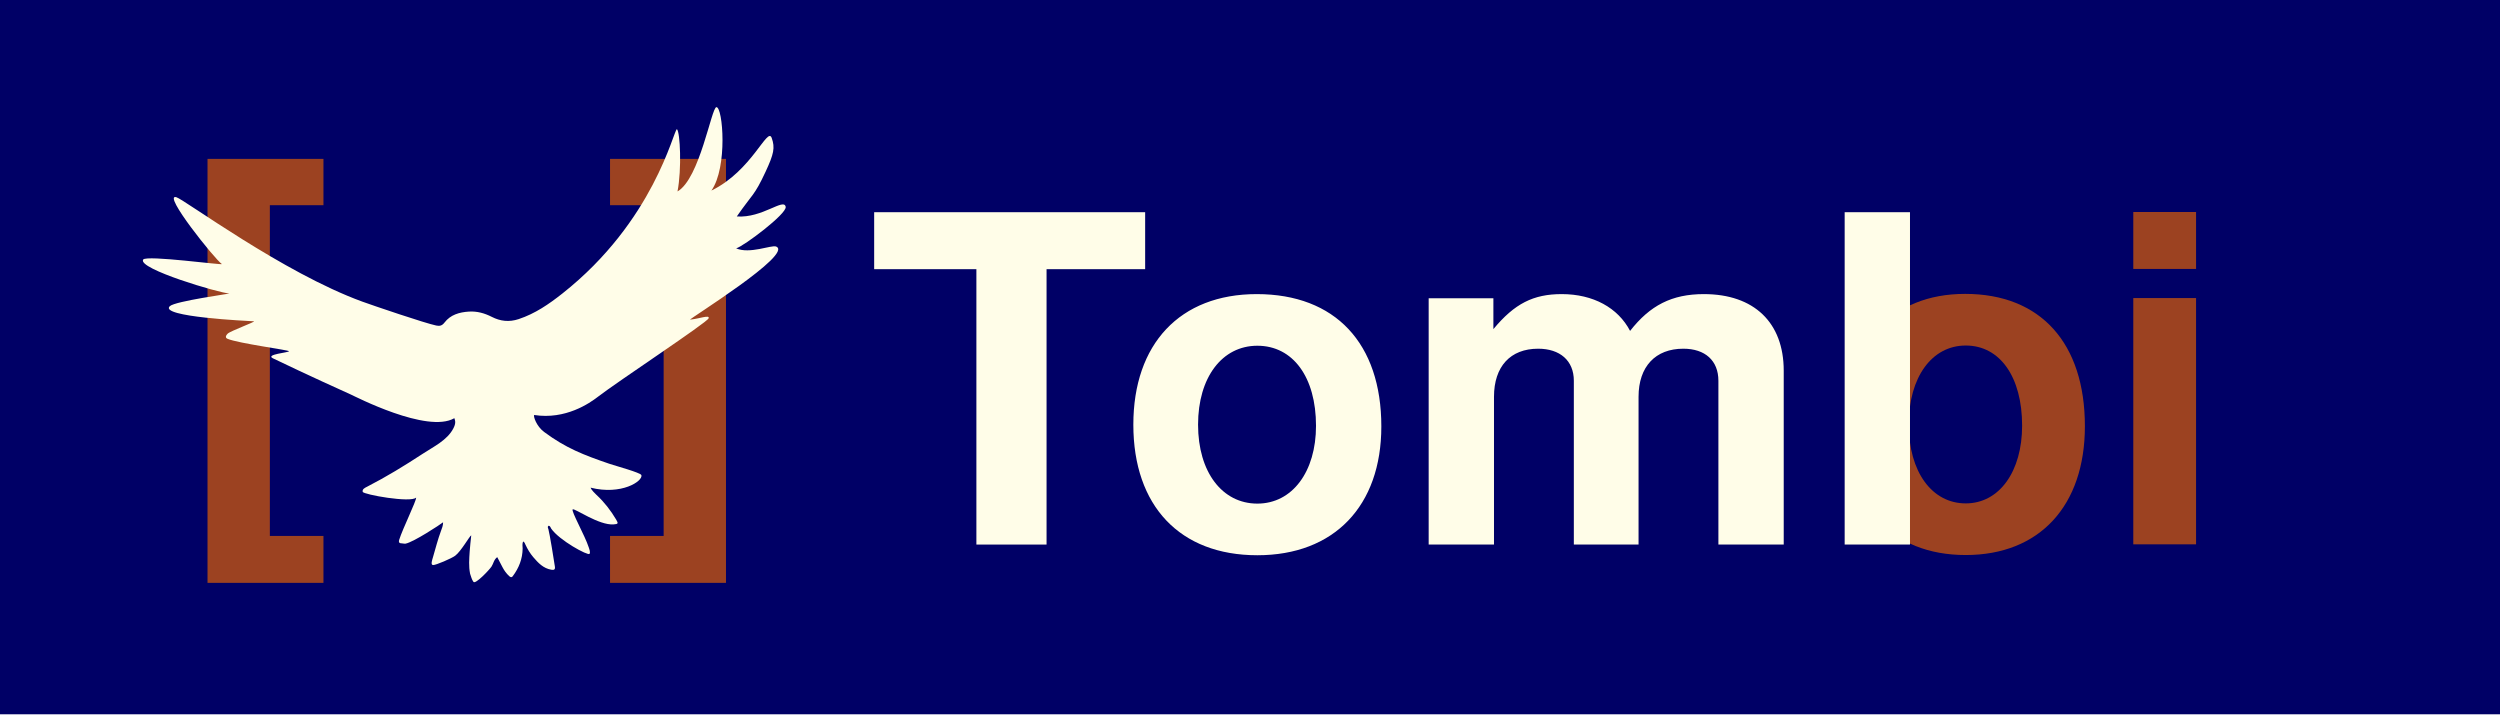
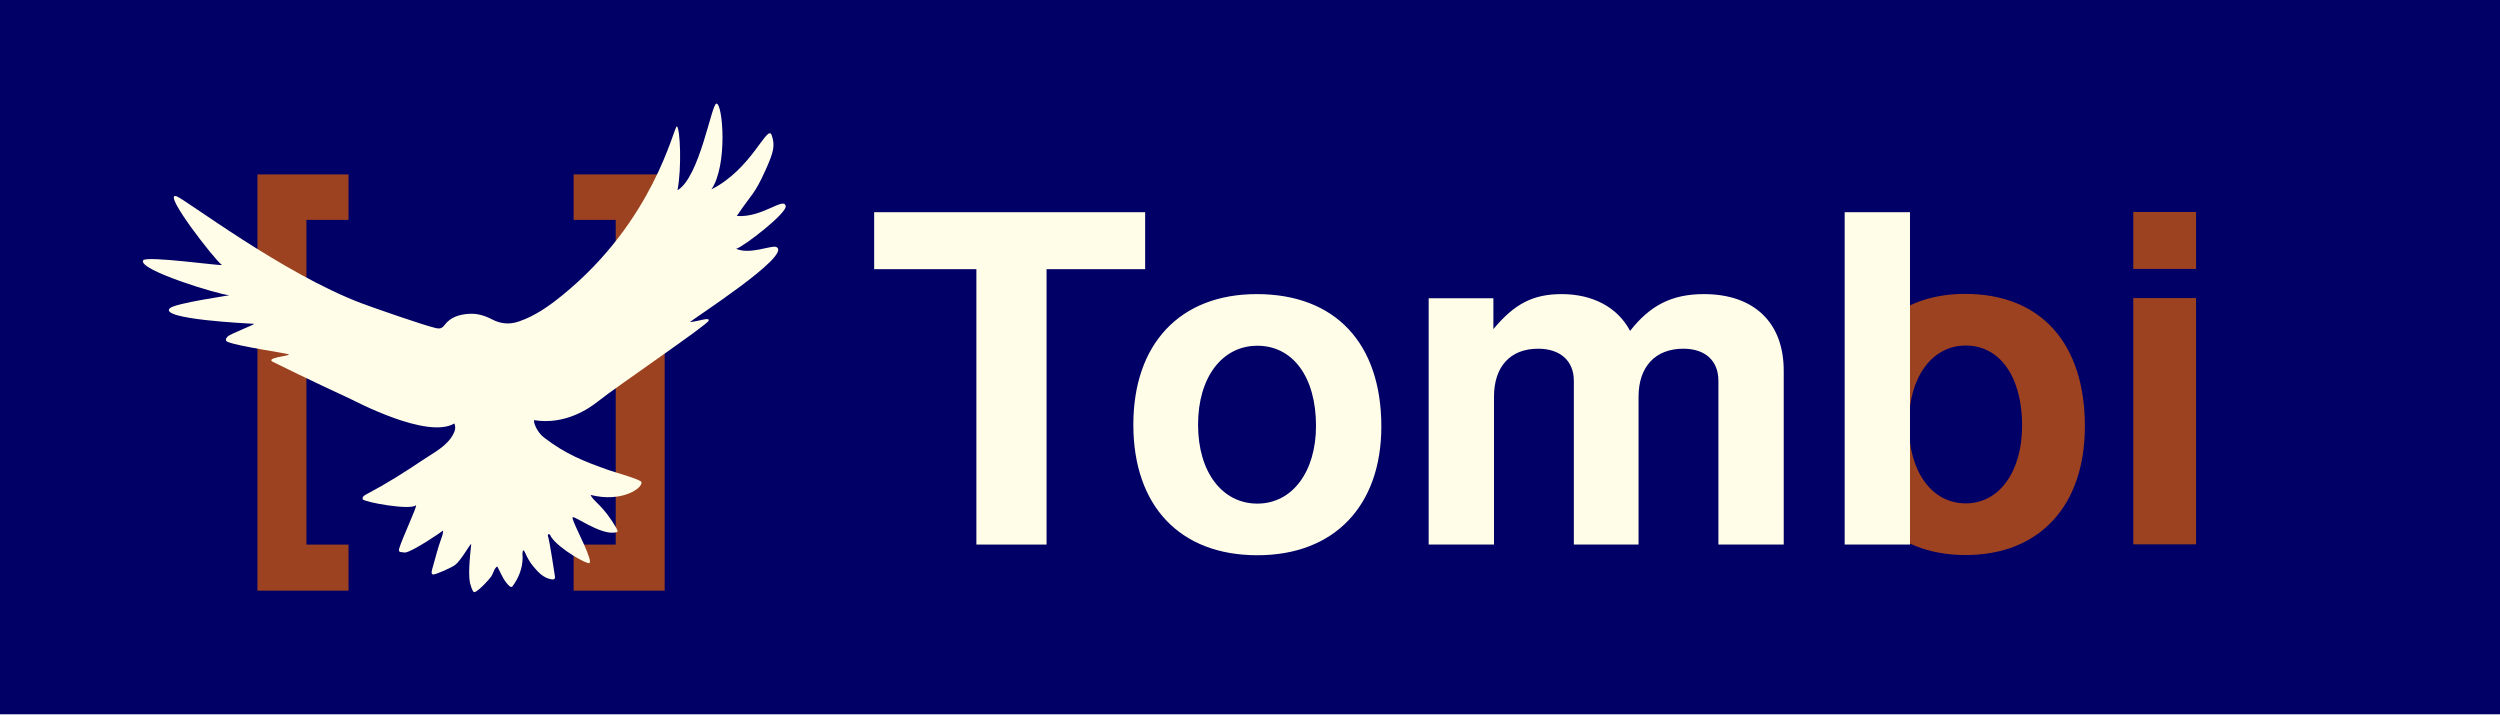
<svg xmlns="http://www.w3.org/2000/svg" width="100%" height="100%" viewBox="0 0 700 200" version="1.1" xml:space="preserve" style="fill-rule:evenodd;clip-rule:evenodd;stroke-linejoin:round;stroke-miterlimit:2;">
  <g transform="matrix(1.32364,0,0,0.858525,-2.51094,0.143586)">
    <rect x="1.897" y="-0.167" width="528.845" height="232.958" style="fill:rgb(0,0,102);" />
  </g>
  <g transform="matrix(1.00856,0,0,1.00856,81.9539,-3.20241)">
    <g transform="matrix(10.3281,0,0,10.5452,427.036,154.298)">
      <text x="0px" y="0px" style="font-family:'Helvetica-Bold', 'Helvetica';font-weight:700;font-size:12px;fill:rgb(156,66,33);">oi</text>
    </g>
    <g transform="matrix(10.7472,0,0,10.5452,159.584,154.358)">
      <g>
        <text x="0px" y="0px" style="font-family:'Helvetica-Bold', 'Helvetica';font-weight:700;font-size:12px;fill:rgb(255,253,232);">T</text>
        <g transform="matrix(1,0,0,1,6.445,0)">
          <text x="0px" y="0px" style="font-family:'Helvetica-Bold', 'Helvetica';font-weight:700;font-size:12px;fill:rgb(255,253,232);">oml</text>
        </g>
      </g>
    </g>
  </g>
-   <g transform="matrix(1.46675,0,0,1.46675,37.0462,9.6185)">
-     <g transform="matrix(7.61565,0,0,7.25469,8.28826,87.2519)">
+   <g transform="matrix(1.46675,0,0,1.46675,37.0462,8.6185)">
+     <g transform="matrix(5.98141,0,0,7.12238,19.1266,89.7387)">
      <text x="0px" y="0px" style="font-family:'Helvetica-Bold', 'Helvetica';font-weight:700;font-size:12px;fill:rgb(156,66,33);">[  ]</text>
    </g>
-     <g transform="matrix(0.136729,0,0,0.136729,-7.28703,-5.56388)">
+     <g transform="matrix(0.136729,0,0,0.140614,-7.28708,-6.11682)">
      <path d="M524.898,793.744C522.809,783.244 523.687,773.083 524.303,762.958C524.761,755.434 525.737,747.942 526.513,740.123C524.155,741.133 512.485,762.295 504.072,768.641C499.287,772.251 477.066,781.902 473.159,781.646C469.494,781.405 471.924,774.612 473.053,770.757C476.675,758.392 479.788,746.036 484.253,734.006C485.631,730.295 487.227,726.608 487.211,721.925C483.62,724.906 445.991,749.614 434.892,751.739C433.021,752.097 430.958,751.303 428.982,751.291C425.495,751.27 425.045,749.147 425.843,746.594C430.879,730.479 449.89,692.263 449.572,687.433C442.363,695.151 375.923,683.208 374.972,679.435C373.985,675.522 378.31,673.698 381.332,672.148C408.052,658.443 433.607,642.757 458.698,626.334C474.21,616.181 492.819,607.411 501.438,591.047C505.208,583.89 504.315,580.446 502.946,576.591C465.3,598.576 363.219,545.655 358.256,543.488C352.353,540.911 294.562,514.701 249.714,493.055C238.088,487.444 272.389,484.969 272.026,483.066C271.723,481.476 201.144,472.107 186.208,465.751C182.003,463.962 184.664,460.354 186.423,458.594C190.18,454.835 226.704,441.542 223.001,441.321C215.362,440.867 89.92,435.172 105.652,420.219C113.129,413.111 191.89,402.569 188.582,402.453C175.085,401.981 60.262,368.003 68.441,355.155C72.694,348.473 181.659,363.557 178.257,361.329C168.87,355.18 94.258,262.096 114.76,268.065C126.166,271.385 263.821,373.557 374.383,413.842C389.178,419.232 462.36,444.131 477.712,447.252C482.492,448.223 485.77,447.52 489.162,443.09C497.558,432.127 509.923,428.637 523.131,427.776C534.559,427.03 545.073,429.967 555.299,435.184C567.18,441.246 579.362,442.69 592.751,438.248C615.735,430.623 635.066,417.287 653.662,402.6C781.851,301.351 808.633,175.194 813.663,173.037C818.229,177.079 820.544,228.917 814.489,260.007C845.634,242.243 861.939,142.417 868.824,142.322C877.819,142.199 884.814,226.354 861.806,258.807C918.423,231.313 940.146,168.995 945.986,185.267C950.929,199.041 948.908,207.801 937.559,232.281C921.54,266.833 919.117,263.302 897.291,294.936C933.023,297.545 963.354,268.366 965.537,281.608C967.136,291.299 906.754,336.744 896.354,339.488C915.201,347.772 945.614,334.497 952.028,336.9C978.279,346.738 828.343,439.37 832.112,439C845.127,437.721 859.845,431.753 857.918,437.162C855.817,443.061 730.724,525.523 703.047,546.937C692.023,555.466 658.249,579.028 614.317,572.138C613.085,574.046 617.433,587.769 628.264,595.825C658.575,618.371 683.512,627.973 719.249,640.211C728.191,643.273 763.228,652.677 764.106,656.146C766.252,664.618 736.131,684.362 693.207,673.608C693.896,676.503 699.599,682.057 701.264,683.593C712.258,693.733 721.287,705.427 728.894,718.256C732.136,723.723 731.601,724.37 725.363,724.874C704.916,726.526 670.695,701.958 668.16,703.884C665.531,705.882 685.162,740.213 690.605,757.081C691.572,760.078 693.115,763.957 691.618,766.046C689.565,768.914 649.297,747.118 638.104,730.716C637.124,729.279 636.933,727.145 634.713,726.705C632.39,728.138 633.775,729.935 634.238,731.557C635.927,737.48 642.203,776.101 643.323,784.003C643.885,787.965 642.088,788.816 638.35,788.185C627.101,786.286 619.982,778.621 613.101,770.597C608.63,765.382 605.169,759.497 602.243,753.288C601.498,751.705 601.091,749.834 599.056,748.702C597.324,752.085 598.304,755.448 598.264,758.641C598.082,773.092 593.064,785.752 584.494,797.176C582.729,799.529 580.961,798.447 579.431,797.032C575.606,793.496 572.568,789.336 570.169,784.708C567.74,780.022 565.287,775.348 562.804,770.591C557.948,774.139 557.565,779.745 554.72,783.907C551.38,788.794 532.387,808.807 529.635,805.167C527.181,801.923 526.401,797.888 524.898,793.744" style="fill:rgb(255,253,232);fill-rule:nonzero;" />
    </g>
  </g>
</svg>
